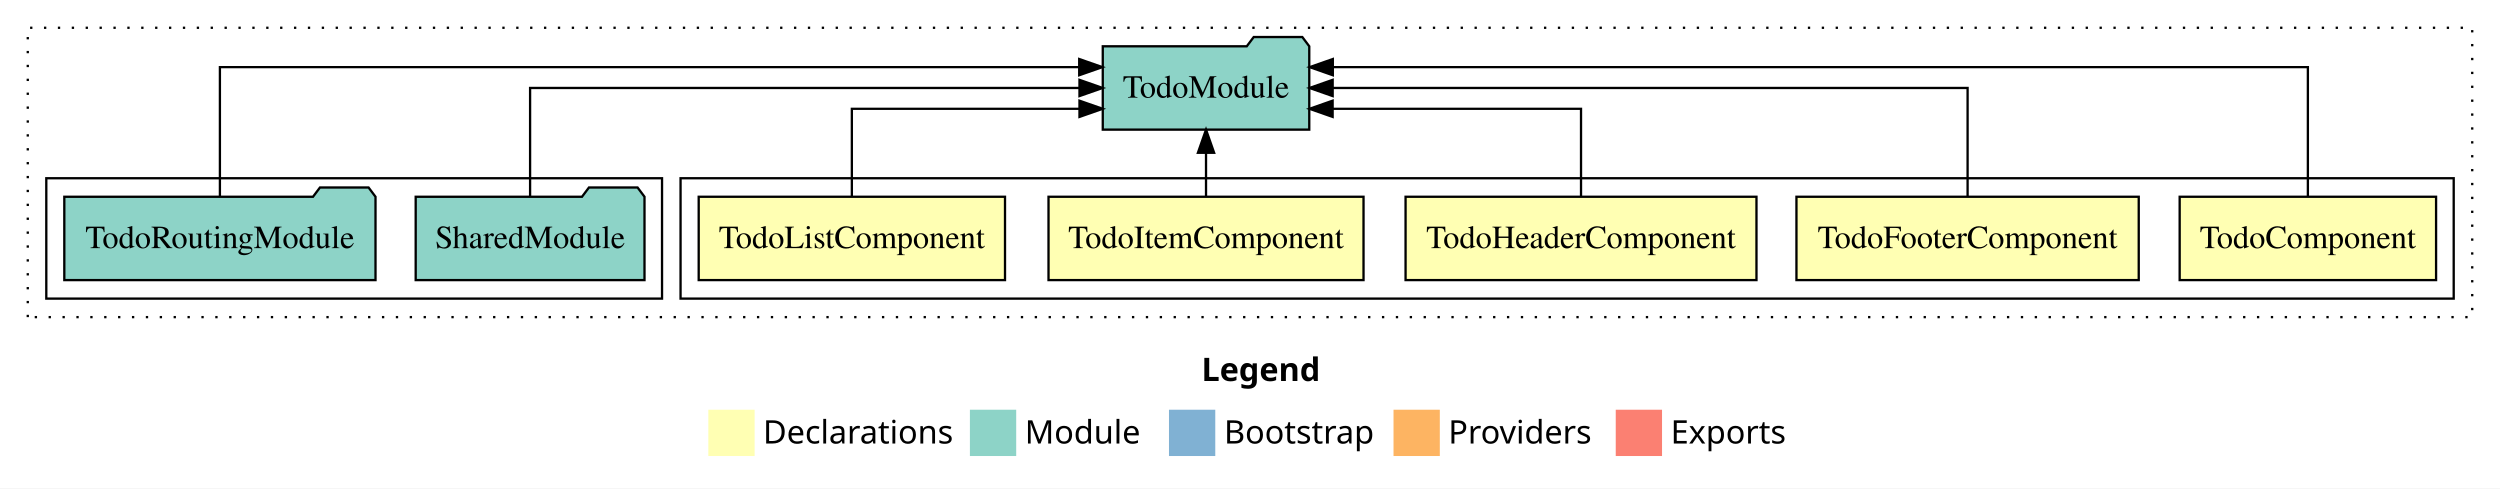
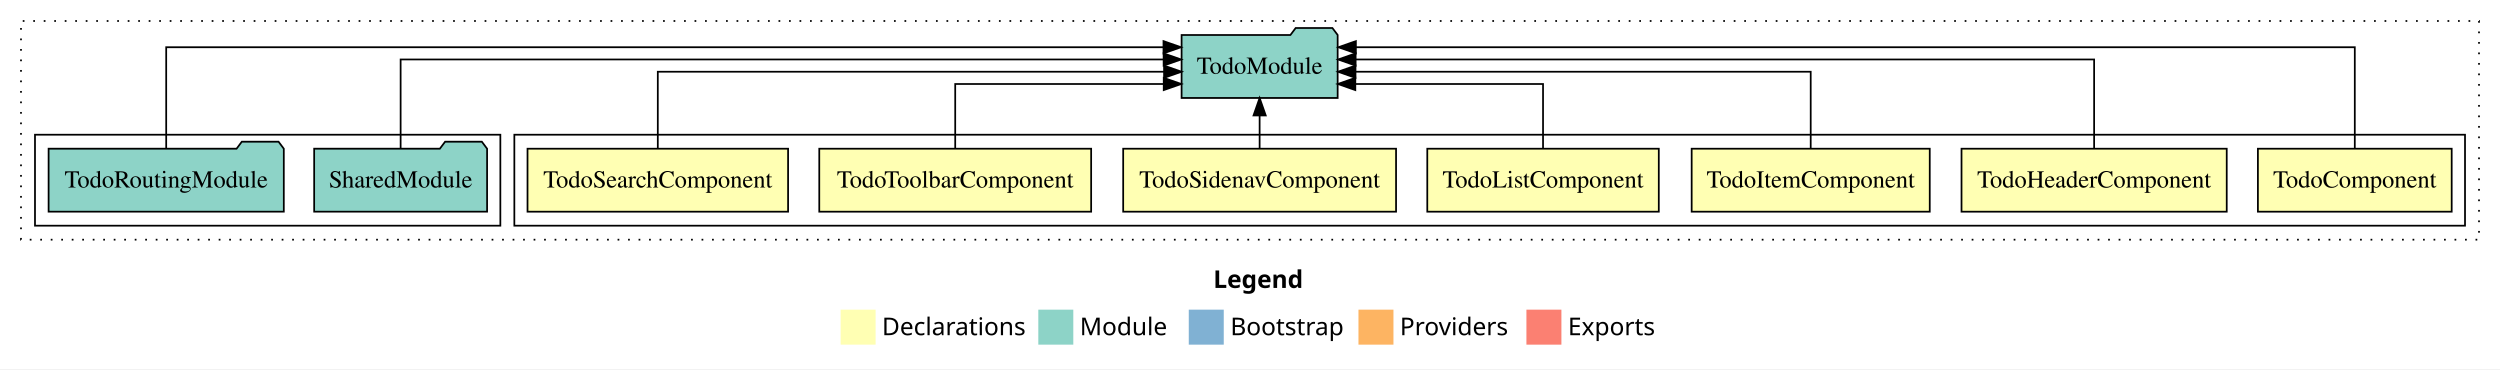
- <svg xmlns="http://www.w3.org/2000/svg" width="1080pt" height="211pt" viewBox="0.00 0.00 1080.00 211.00">
+ <svg xmlns="http://www.w3.org/2000/svg" width="1429pt" height="211pt" viewBox="0.00 0.00 1429.00 211.00">
  <g id="graph0" class="graph" transform="scale(1 1) rotate(0) translate(4 207)">
-     <polygon fill="#ffffff" stroke="transparent" points="-4,4 -4,-207 1076,-207 1076,4 -4,4" />
-     <text text-anchor="start" x="515.009" y="-42.4" font-family="sans-serif" font-weight="bold" font-size="14.00" fill="#000000">Legend</text>
-     <polygon fill="#ffffb3" stroke="transparent" points="302,-10 302,-30 322,-30 322,-10 302,-10" />
-     <text text-anchor="start" x="325.629" y="-15.4" font-family="sans-serif" font-size="14.00" fill="#000000">  Declarations</text>
-     <polygon fill="#8dd3c7" stroke="transparent" points="415,-10 415,-30 435,-30 435,-10 415,-10" />
-     <text text-anchor="start" x="438.725" y="-15.4" font-family="sans-serif" font-size="14.00" fill="#000000">  Module</text>
-     <polygon fill="#80b1d3" stroke="transparent" points="501,-10 501,-30 521,-30 521,-10 501,-10" />
-     <text text-anchor="start" x="524.781" y="-15.4" font-family="sans-serif" font-size="14.00" fill="#000000">  Bootstrap</text>
-     <polygon fill="#fdb462" stroke="transparent" points="598,-10 598,-30 618,-30 618,-10 598,-10" />
-     <text text-anchor="start" x="621.673" y="-15.4" font-family="sans-serif" font-size="14.00" fill="#000000">  Providers</text>
-     <polygon fill="#fb8072" stroke="transparent" points="694,-10 694,-30 714,-30 714,-10 694,-10" />
-     <text text-anchor="start" x="717.726" y="-15.4" font-family="sans-serif" font-size="14.00" fill="#000000">  Exports</text>
+     <polygon fill="#ffffff" stroke="transparent" points="-4,4 -4,-207 1425,-207 1425,4 -4,4" />
+     <text text-anchor="start" x="689.509" y="-42.4" font-family="sans-serif" font-weight="bold" font-size="14.00" fill="#000000">Legend</text>
+     <polygon fill="#ffffb3" stroke="transparent" points="476.5,-10 476.5,-30 496.5,-30 496.5,-10 476.5,-10" />
+     <text text-anchor="start" x="500.129" y="-15.4" font-family="sans-serif" font-size="14.00" fill="#000000">  Declarations</text>
+     <polygon fill="#8dd3c7" stroke="transparent" points="589.5,-10 589.5,-30 609.5,-30 609.5,-10 589.5,-10" />
+     <text text-anchor="start" x="613.225" y="-15.4" font-family="sans-serif" font-size="14.00" fill="#000000">  Module</text>
+     <polygon fill="#80b1d3" stroke="transparent" points="675.5,-10 675.5,-30 695.5,-30 695.5,-10 675.5,-10" />
+     <text text-anchor="start" x="699.281" y="-15.4" font-family="sans-serif" font-size="14.00" fill="#000000">  Bootstrap</text>
+     <polygon fill="#fdb462" stroke="transparent" points="772.5,-10 772.5,-30 792.5,-30 792.5,-10 772.5,-10" />
+     <text text-anchor="start" x="796.173" y="-15.4" font-family="sans-serif" font-size="14.00" fill="#000000">  Providers</text>
+     <polygon fill="#fb8072" stroke="transparent" points="868.5,-10 868.5,-30 888.5,-30 888.5,-10 868.5,-10" />
+     <text text-anchor="start" x="892.226" y="-15.4" font-family="sans-serif" font-size="14.00" fill="#000000">  Exports</text>
    <g id="clust1" class="cluster">
-       <polygon fill="none" stroke="#000000" stroke-dasharray="1,5" points="8,-70 8,-195 1064,-195 1064,-70 8,-70" />
+       <polygon fill="none" stroke="#000000" stroke-dasharray="1,5" points="8,-70 8,-195 1413,-195 1413,-70 8,-70" />
    </g>
    <g id="clust2" class="cluster">
-       <polygon fill="none" stroke="#000000" points="290,-78 290,-130 1056,-130 1056,-78 290,-78" />
+       <polygon fill="none" stroke="#000000" points="290,-78 290,-130 1405,-130 1405,-78 290,-78" />
    </g>
-     <g id="clust8" class="cluster">
+     <g id="clust10" class="cluster">
      <polygon fill="none" stroke="#000000" points="16,-78 16,-130 282,-130 282,-78 16,-78" />
    </g>
    <g id="node1" class="node">
-       <polygon fill="#ffffb3" stroke="#000000" points="1048.385,-122 937.615,-122 937.615,-86 1048.385,-86 1048.385,-122" />
-       <text text-anchor="middle" x="993" y="-99.8" font-family="Times,serif" font-size="14.00" fill="#000000">TodoComponent</text>
+       <polygon fill="#ffffb3" stroke="#000000" points="1397.385,-122 1286.615,-122 1286.615,-86 1397.385,-86 1397.385,-122" />
+       <text text-anchor="middle" x="1342" y="-99.8" font-family="Times,serif" font-size="14.00" fill="#000000">TodoComponent</text>
+     </g>
+     <g id="node8" class="node">
+       <polygon fill="#8dd3c7" stroke="#000000" points="760.602,-187 757.602,-191 736.602,-191 733.602,-187 671.398,-187 671.398,-151 760.602,-151 760.602,-187" />
+       <text text-anchor="middle" x="716" y="-164.8" font-family="Times,serif" font-size="14.00" fill="#000000">TodoModule</text>
+     </g>
+     <g id="edge1" class="edge">
+       <path fill="none" stroke="#000000" d="M1342,-122.011C1342,-144.485 1342,-180 1342,-180 1342,-180 771.02,-180 771.02,-180" />
+       <polygon fill="#000000" stroke="#000000" points="771.02,-176.5 761.02,-180 771.02,-183.5 771.02,-176.5" />
+     </g>
+     <g id="node2" class="node">
+       <polygon fill="#ffffb3" stroke="#000000" points="1268.796,-122 1117.204,-122 1117.204,-86 1268.796,-86 1268.796,-122" />
+       <text text-anchor="middle" x="1193" y="-99.8" font-family="Times,serif" font-size="14.00" fill="#000000">TodoHeaderComponent</text>
+     </g>
+     <g id="edge2" class="edge">
+       <path fill="none" stroke="#000000" d="M1193,-122.129C1193,-142.572 1193,-173 1193,-173 1193,-173 770.875,-173 770.875,-173" />
+       <polygon fill="#000000" stroke="#000000" points="770.875,-169.5 760.875,-173 770.875,-176.5 770.875,-169.5" />
+     </g>
+     <g id="node3" class="node">
+       <polygon fill="#ffffb3" stroke="#000000" points="1099.042,-122 962.958,-122 962.958,-86 1099.042,-86 1099.042,-122" />
+       <text text-anchor="middle" x="1031" y="-99.8" font-family="Times,serif" font-size="14.00" fill="#000000">TodoItemComponent</text>
+     </g>
+     <g id="edge3" class="edge">
+       <path fill="none" stroke="#000000" d="M1031,-122.267C1031,-140.555 1031,-166 1031,-166 1031,-166 770.797,-166 770.797,-166" />
+       <polygon fill="#000000" stroke="#000000" points="770.797,-162.5 760.797,-166 770.797,-169.5 770.797,-162.5" />
+     </g>
+     <g id="node4" class="node">
+       <polygon fill="#ffffb3" stroke="#000000" points="944.164,-122 811.836,-122 811.836,-86 944.164,-86 944.164,-122" />
+       <text text-anchor="middle" x="878" y="-99.8" font-family="Times,serif" font-size="14.00" fill="#000000">TodoListComponent</text>
+     </g>
+     <g id="edge4" class="edge">
+       <path fill="none" stroke="#000000" d="M878,-122.009C878,-138.049 878,-159 878,-159 878,-159 770.696,-159 770.696,-159" />
+       <polygon fill="#000000" stroke="#000000" points="770.696,-155.5 760.696,-159 770.696,-162.5 770.696,-155.5" />
+     </g>
+     <g id="node5" class="node">
+       <polygon fill="#ffffb3" stroke="#000000" points="793.987,-122 638.013,-122 638.013,-86 793.987,-86 793.987,-122" />
+       <text text-anchor="middle" x="716" y="-99.8" font-family="Times,serif" font-size="14.00" fill="#000000">TodoSidenavComponent</text>
+     </g>
+     <g id="edge5" class="edge">
+       <path fill="none" stroke="#000000" d="M716,-122.106C716,-122.106 716,-140.991 716,-140.991" />
+       <polygon fill="#000000" stroke="#000000" points="712.5,-140.991 716,-150.991 719.5,-140.991 712.5,-140.991" />
    </g>
    <g id="node6" class="node">
-       <polygon fill="#8dd3c7" stroke="#000000" points="561.602,-187 558.602,-191 537.602,-191 534.602,-187 472.397,-187 472.397,-151 561.602,-151 561.602,-187" />
-       <text text-anchor="middle" x="517" y="-164.8" font-family="Times,serif" font-size="14.00" fill="#000000">TodoModule</text>
+       <polygon fill="#ffffb3" stroke="#000000" points="619.703,-122 464.296,-122 464.296,-86 619.703,-86 619.703,-122" />
+       <text text-anchor="middle" x="542" y="-99.8" font-family="Times,serif" font-size="14.00" fill="#000000">TodoToolbarComponent</text>
    </g>
-     <g id="edge1" class="edge">
-       <path fill="none" stroke="#000000" d="M993,-122.292C993,-144.206 993,-178 993,-178 993,-178 571.781,-178 571.781,-178" />
-       <polygon fill="#000000" stroke="#000000" points="571.781,-174.5 561.781,-178 571.781,-181.5 571.781,-174.5" />
-     </g>
-     <g id="node2" class="node">
-       <polygon fill="#ffffb3" stroke="#000000" points="919.934,-122 772.066,-122 772.066,-86 919.934,-86 919.934,-122" />
-       <text text-anchor="middle" x="846" y="-99.8" font-family="Times,serif" font-size="14.00" fill="#000000">TodoFooterComponent</text>
-     </g>
-     <g id="edge2" class="edge">
-       <path fill="none" stroke="#000000" d="M846,-122.106C846,-141.339 846,-169 846,-169 846,-169 571.713,-169 571.713,-169" />
-       <polygon fill="#000000" stroke="#000000" points="571.713,-165.5 561.713,-169 571.713,-172.5 571.713,-165.5" />
-     </g>
-     <g id="node3" class="node">
-       <polygon fill="#ffffb3" stroke="#000000" points="754.796,-122 603.204,-122 603.204,-86 754.796,-86 754.796,-122" />
-       <text text-anchor="middle" x="679" y="-99.8" font-family="Times,serif" font-size="14.00" fill="#000000">TodoHeaderComponent</text>
-     </g>
-     <g id="edge3" class="edge">
-       <path fill="none" stroke="#000000" d="M679,-122.027C679,-138.398 679,-160 679,-160 679,-160 571.696,-160 571.696,-160" />
-       <polygon fill="#000000" stroke="#000000" points="571.696,-156.5 561.696,-160 571.696,-163.5 571.696,-156.5" />
-     </g>
-     <g id="node4" class="node">
-       <polygon fill="#ffffb3" stroke="#000000" points="585.042,-122 448.958,-122 448.958,-86 585.042,-86 585.042,-122" />
-       <text text-anchor="middle" x="517" y="-99.8" font-family="Times,serif" font-size="14.00" fill="#000000">TodoItemComponent</text>
-     </g>
-     <g id="edge4" class="edge">
-       <path fill="none" stroke="#000000" d="M517,-122.106C517,-122.106 517,-140.991 517,-140.991" />
-       <polygon fill="#000000" stroke="#000000" points="513.5,-140.991 517,-150.991 520.5,-140.991 513.5,-140.991" />
-     </g>
-     <g id="node5" class="node">
-       <polygon fill="#ffffb3" stroke="#000000" points="430.164,-122 297.836,-122 297.836,-86 430.164,-86 430.164,-122" />
-       <text text-anchor="middle" x="364" y="-99.8" font-family="Times,serif" font-size="14.00" fill="#000000">TodoListComponent</text>
-     </g>
-     <g id="edge5" class="edge">
-       <path fill="none" stroke="#000000" d="M364,-122.027C364,-138.398 364,-160 364,-160 364,-160 462.335,-160 462.335,-160" />
-       <polygon fill="#000000" stroke="#000000" points="462.335,-163.5 472.335,-160 462.335,-156.5 462.335,-163.5" />
+     <g id="edge6" class="edge">
+       <path fill="none" stroke="#000000" d="M542,-122.009C542,-138.049 542,-159 542,-159 542,-159 661.191,-159 661.191,-159" />
+       <polygon fill="#000000" stroke="#000000" points="661.191,-162.5 671.191,-159 661.191,-155.5 661.191,-162.5" />
    </g>
    <g id="node7" class="node">
+       <polygon fill="#ffffb3" stroke="#000000" points="446.472,-122 297.528,-122 297.528,-86 446.472,-86 446.472,-122" />
+       <text text-anchor="middle" x="372" y="-99.8" font-family="Times,serif" font-size="14.00" fill="#000000">TodoSearchComponent</text>
+     </g>
+     <g id="edge7" class="edge">
+       <path fill="none" stroke="#000000" d="M372,-122.267C372,-140.555 372,-166 372,-166 372,-166 661.381,-166 661.381,-166" />
+       <polygon fill="#000000" stroke="#000000" points="661.381,-169.5 671.381,-166 661.381,-162.5 661.381,-169.5" />
+     </g>
+     <g id="node9" class="node">
      <polygon fill="#8dd3c7" stroke="#000000" points="274.423,-122 271.423,-126 250.423,-126 247.423,-122 175.577,-122 175.577,-86 274.423,-86 274.423,-122" />
      <text text-anchor="middle" x="225" y="-99.8" font-family="Times,serif" font-size="14.00" fill="#000000">SharedModule</text>
    </g>
-     <g id="edge6" class="edge">
-       <path fill="none" stroke="#000000" d="M225,-122.106C225,-141.339 225,-169 225,-169 225,-169 462.334,-169 462.334,-169" />
-       <polygon fill="#000000" stroke="#000000" points="462.334,-172.5 472.334,-169 462.334,-165.5 462.334,-172.5" />
+     <g id="edge8" class="edge">
+       <path fill="none" stroke="#000000" d="M225,-122.129C225,-142.572 225,-173 225,-173 225,-173 661.125,-173 661.125,-173" />
+       <polygon fill="#000000" stroke="#000000" points="661.125,-176.5 671.125,-173 661.125,-169.5 661.125,-176.5" />
    </g>
-     <g id="node8" class="node">
+     <g id="node10" class="node">
      <polygon fill="#8dd3c7" stroke="#000000" points="158.22,-122 155.22,-126 134.22,-126 131.22,-122 23.78,-122 23.78,-86 158.22,-86 158.22,-122" />
      <text text-anchor="middle" x="91" y="-99.8" font-family="Times,serif" font-size="14.00" fill="#000000">TodoRoutingModule</text>
    </g>
-     <g id="edge7" class="edge">
-       <path fill="none" stroke="#000000" d="M91,-122.292C91,-144.206 91,-178 91,-178 91,-178 462.216,-178 462.216,-178" />
-       <polygon fill="#000000" stroke="#000000" points="462.216,-181.5 472.216,-178 462.216,-174.5 462.216,-181.5" />
+     <g id="edge9" class="edge">
+       <path fill="none" stroke="#000000" d="M91,-122.011C91,-144.485 91,-180 91,-180 91,-180 661.052,-180 661.052,-180" />
+       <polygon fill="#000000" stroke="#000000" points="661.052,-183.5 671.052,-180 661.052,-176.5 661.052,-183.5" />
    </g>
  </g>
</svg>
